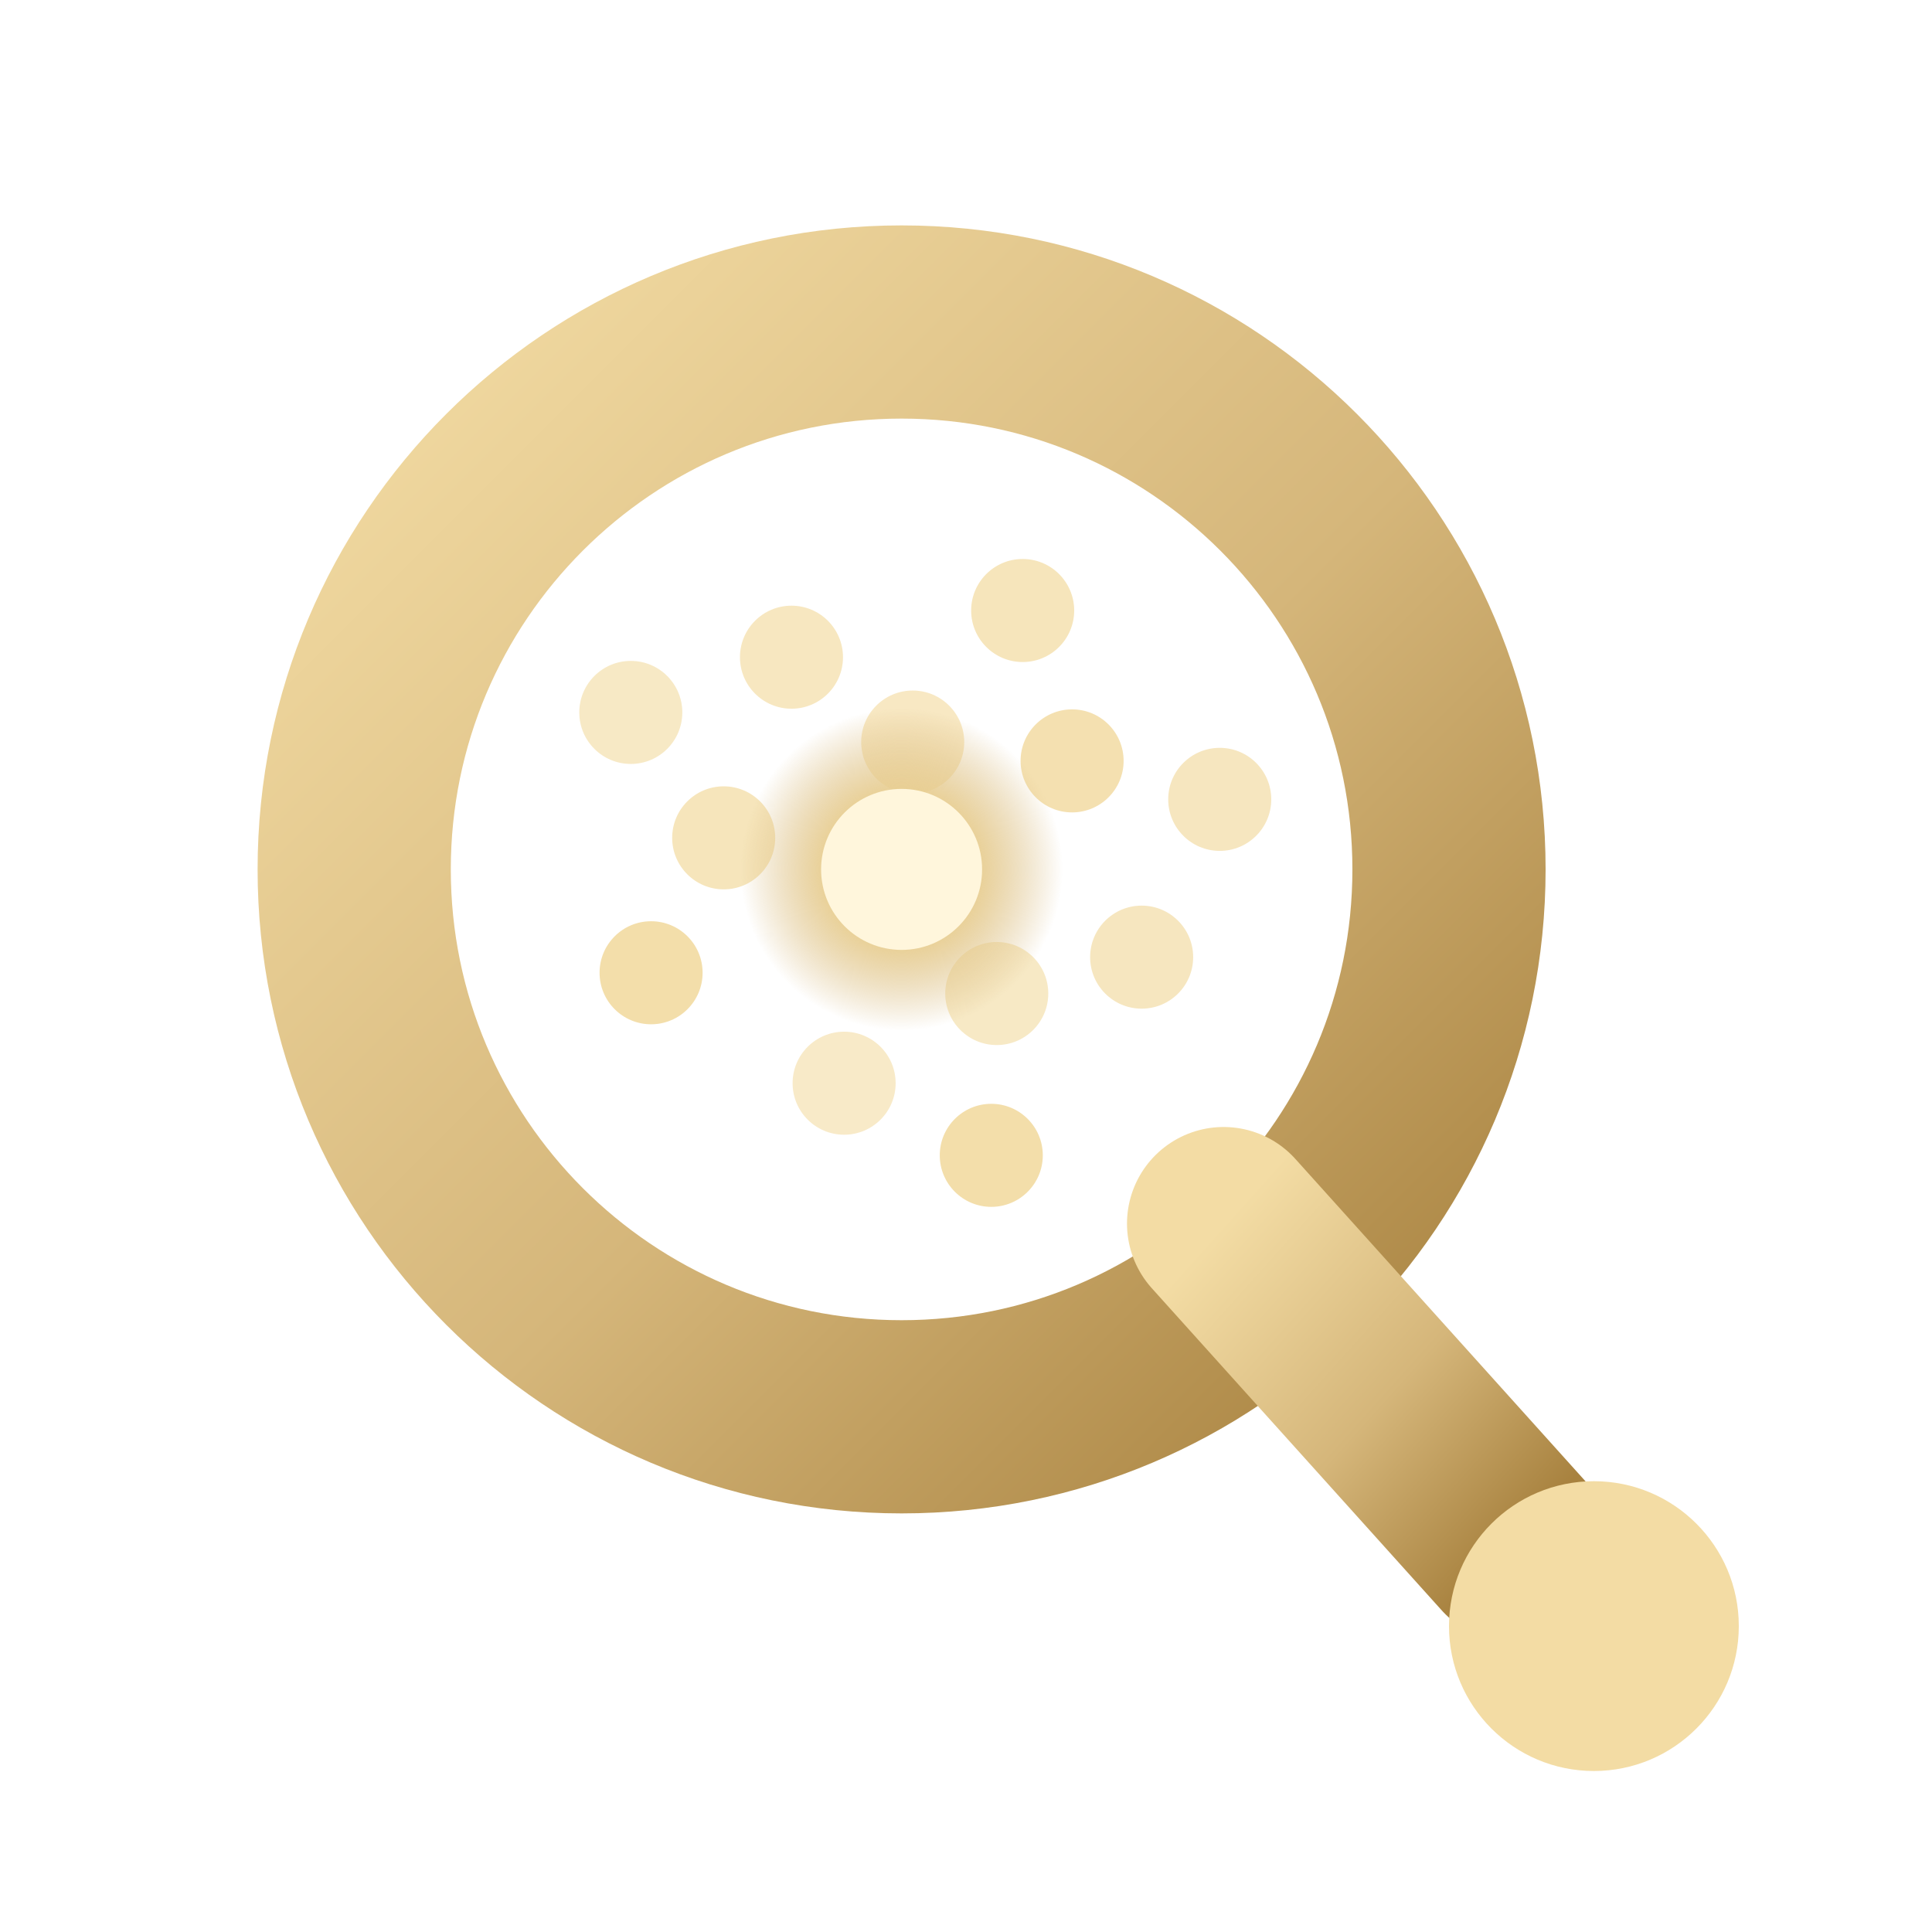
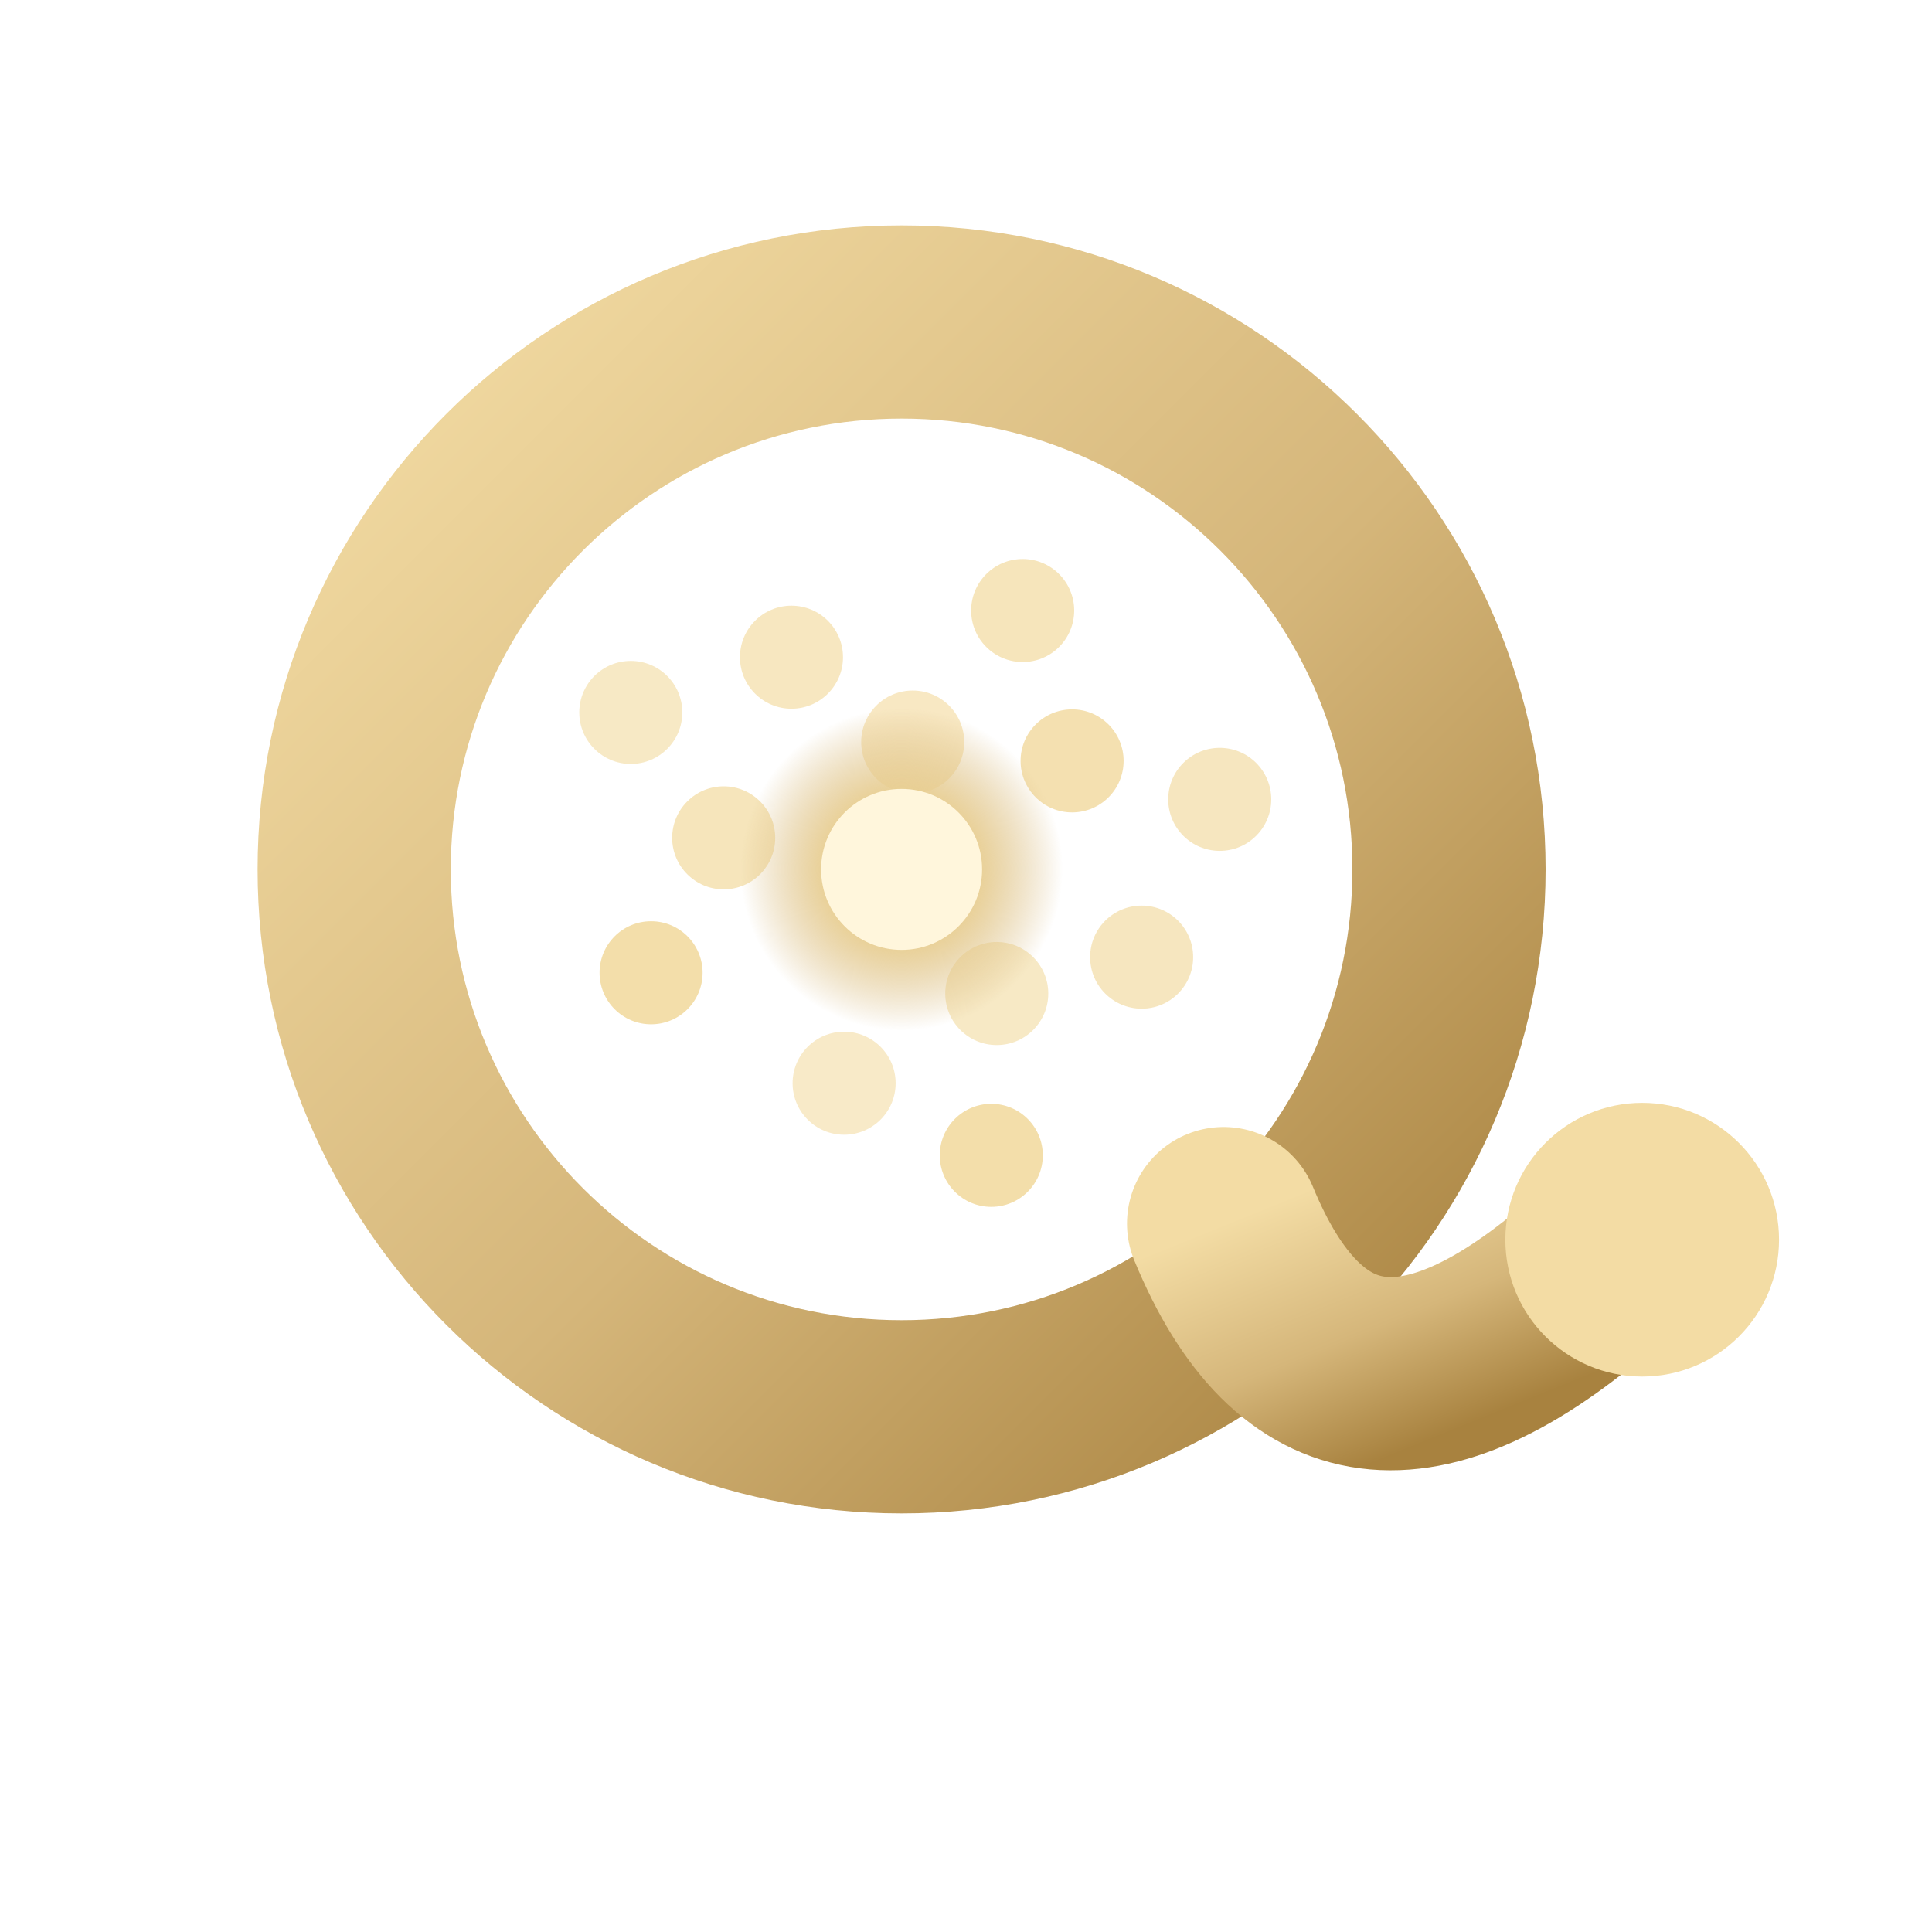
<svg xmlns="http://www.w3.org/2000/svg" viewBox="0 0 120 120">
  <defs>
    <linearGradient id="g" x1="0" y1="0" x2="1" y2="1">
      <stop offset="0" stop-color="#f3dca4" />
      <stop offset=".55" stop-color="#d5b67a" />
      <stop offset="1" stop-color="#a8823f" />
    </linearGradient>
    <radialGradient id="p">
      <stop offset="0" stop-color="#fff6dc" />
      <stop offset=".45" stop-color="#e9cf92" />
      <stop offset="1" stop-color="#d5b67a" stop-opacity="0" />
    </radialGradient>
  </defs>
  <circle cx="56" cy="54" r="34" fill="none" stroke="url(#g)" stroke-width="12" />
  <circle cx="56.69" cy="46.09" r="3.2" fill="#f3dca4" fill-opacity="0.66" />
  <circle cx="61.91" cy="61.71" r="3.2" fill="#f3dca4" fill-opacity="0.63" />
  <circle cx="44.95" cy="52.04" r="3.2" fill="#f3dca4" fill-opacity="0.75" />
  <circle cx="66.59" cy="47.26" r="3.2" fill="#f3dca4" fill-opacity="0.86" />
  <circle cx="52.43" cy="67.28" r="3.2" fill="#f3dca4" fill-opacity="0.60" />
  <circle cx="49.16" cy="40.82" r="3.2" fill="#f3dca4" fill-opacity="0.69" />
  <circle cx="70.91" cy="59.45" r="3.2" fill="#f3dca4" fill-opacity="0.70" />
  <circle cx="40.44" cy="60.42" r="3.2" fill="#f3dca4" fill-opacity="0.93" />
  <circle cx="63.52" cy="37.92" r="3.2" fill="#f3dca4" fill-opacity="0.75" />
  <circle cx="61.57" cy="71.76" r="3.2" fill="#f3dca4" fill-opacity="0.93" />
  <circle cx="39.18" cy="44.25" r="3.2" fill="#f3dca4" fill-opacity="0.63" />
  <circle cx="75.76" cy="49.65" r="3.2" fill="#f3dca4" fill-opacity="0.70" />
  <circle cx="56" cy="54" r="10" fill="url(#p)" />
  <circle cx="56" cy="54" r="5" fill="#fff6dc" />
-   <path d="M76 76 L94 96" stroke="url(#g)" stroke-width="12" stroke-linecap="round" />
-   <circle cx="99" cy="101" r="9" fill="#f3dca4" />
+   <path d="M76 76 Q83 93 99 79" fill="none" stroke="url(#g)" stroke-width="12" stroke-linecap="round" />
+   <circle cx="102" cy="77" r="8.5" fill="#f3dca4" />
</svg>
